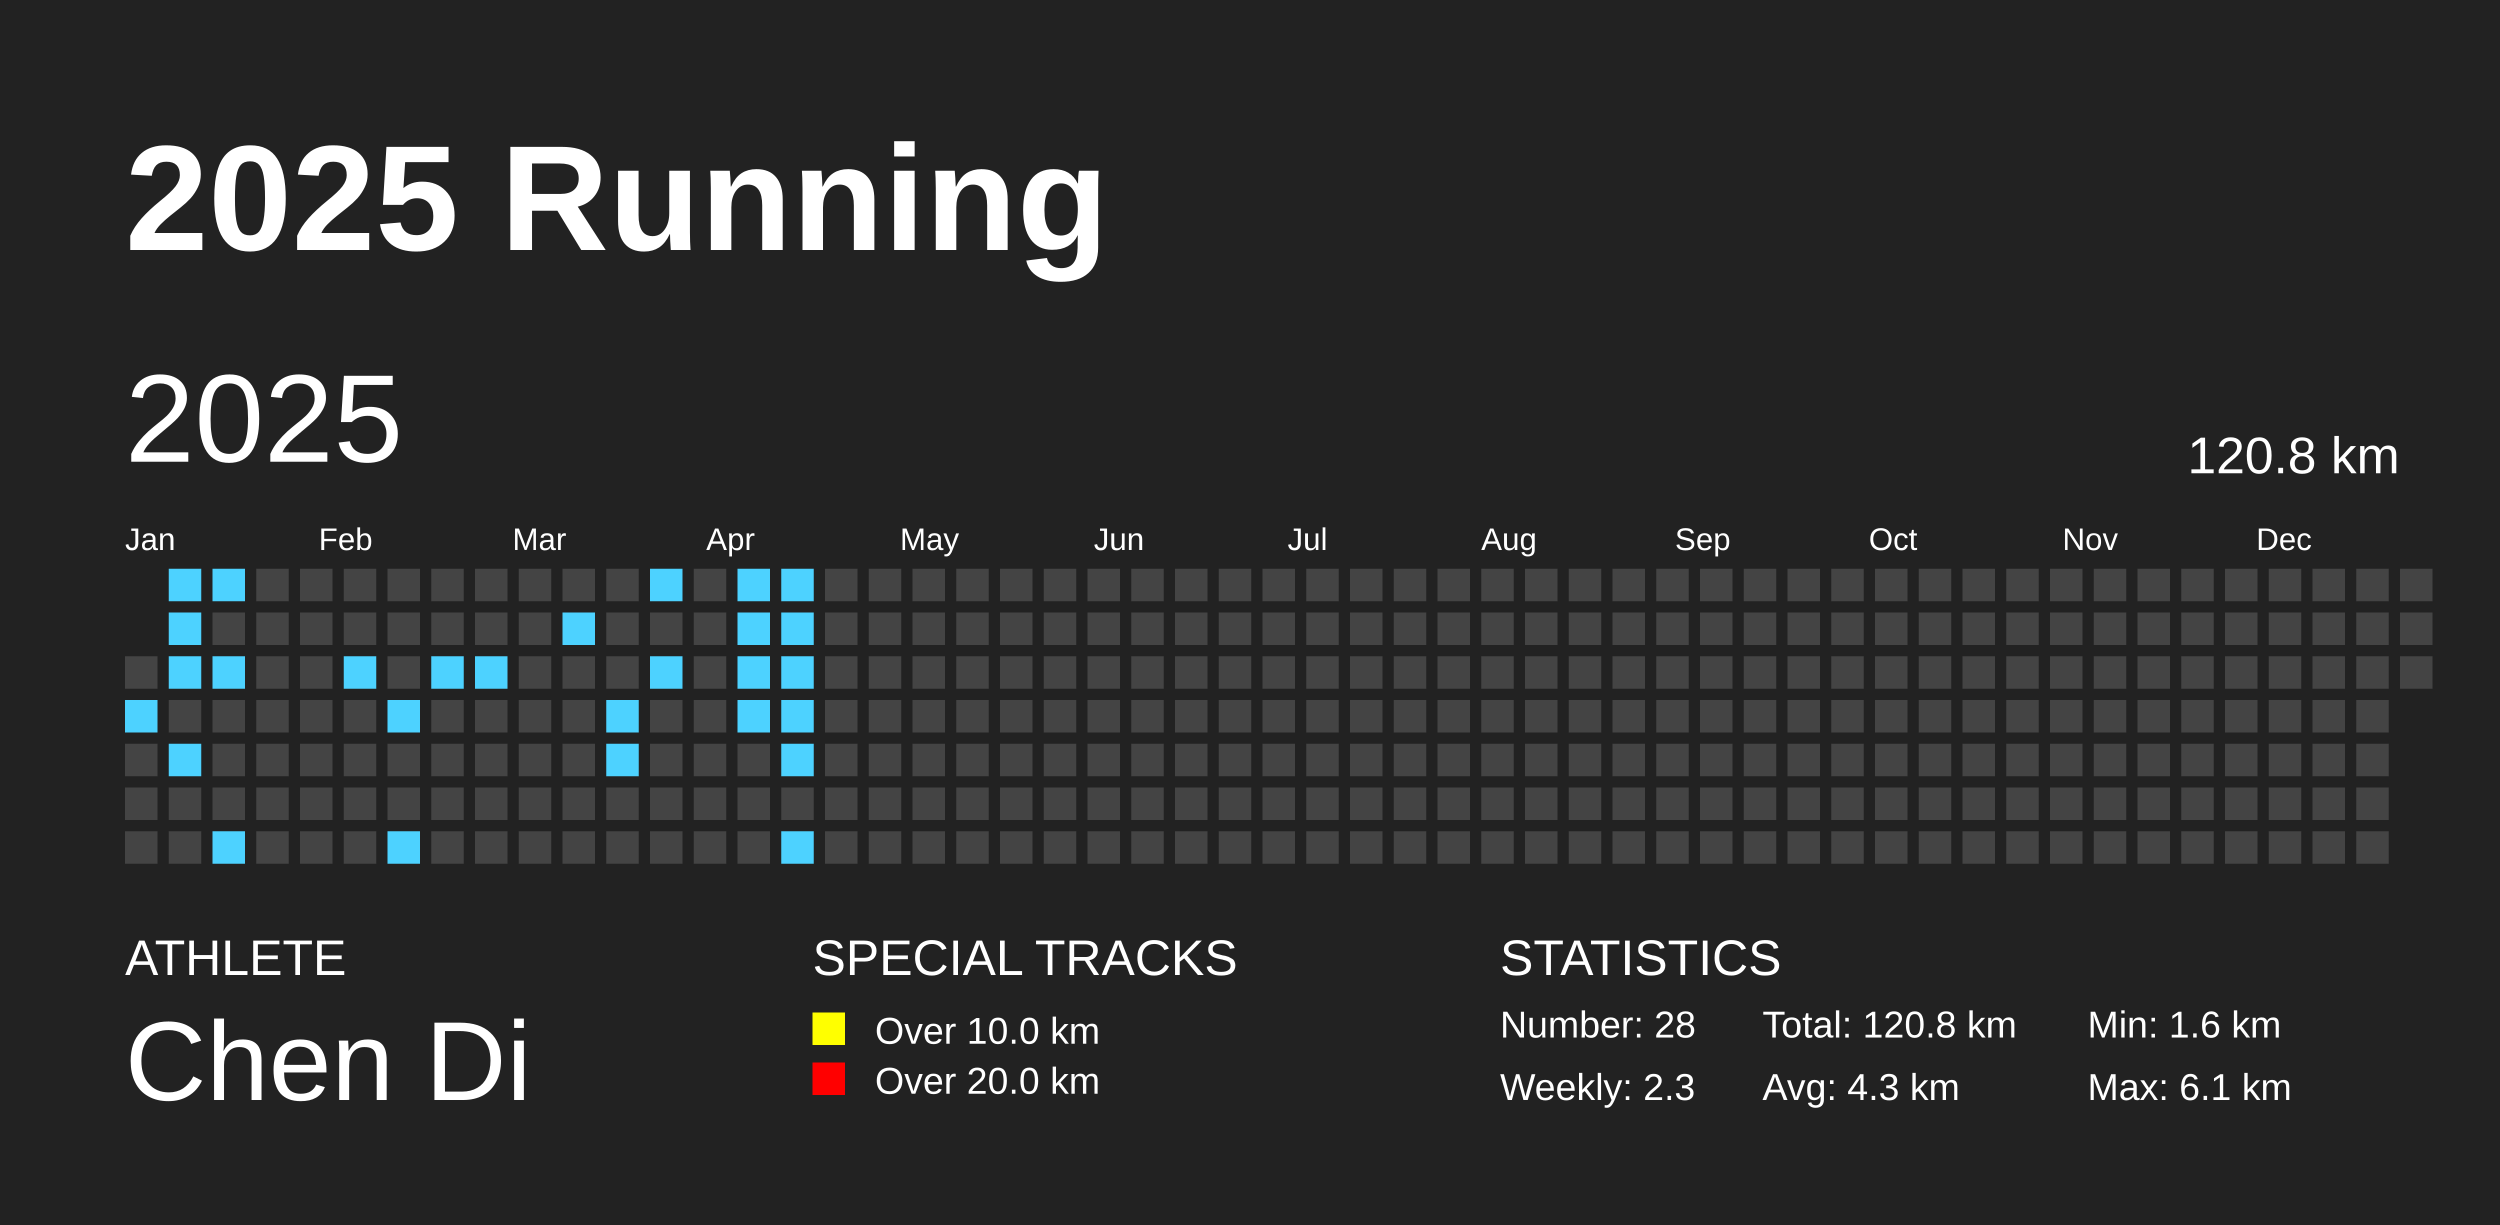
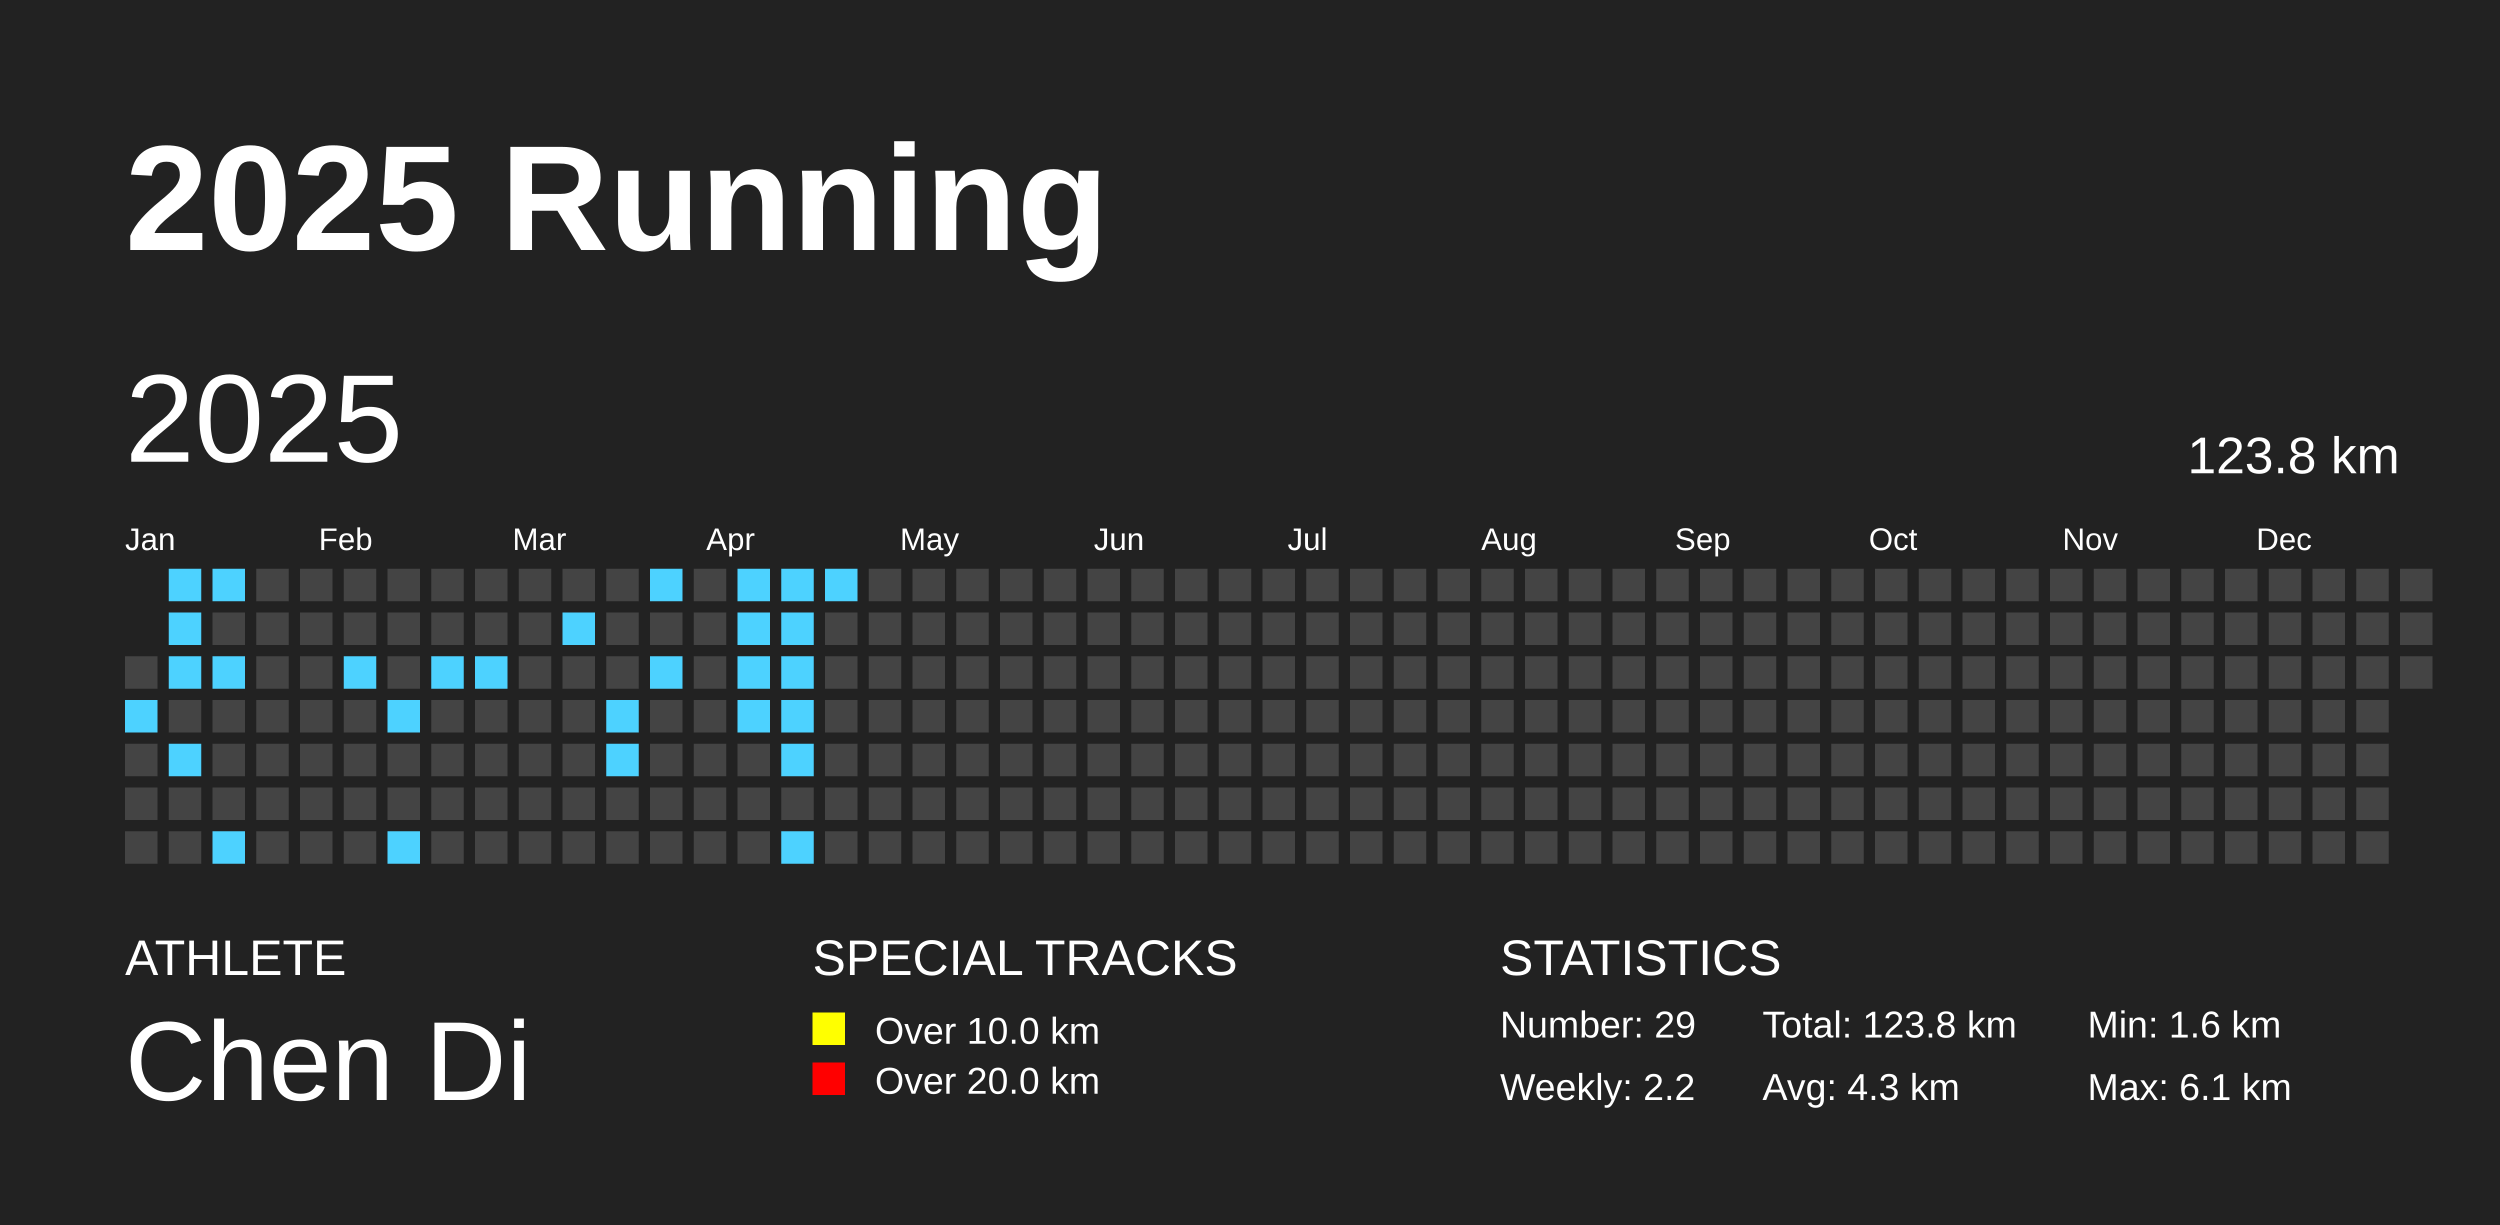
<svg xmlns="http://www.w3.org/2000/svg" baseProfile="full" height="98mm" version="1.1" viewBox="0,0,200,98" width="200mm">
  <defs />
  <rect fill="#222222" height="98" width="200" x="0" y="0" />
  <text fill="#FFFFFF" style="font-size:12px; font-family:Arial; font-weight:bold;" x="10" y="20">2025 Running</text>
  <text fill="#FFFFFF" style="font-size:4px; font-family:Arial" x="10" y="78">ATHLETE</text>
  <text fill="#FFFFFF" style="font-size:9px; font-family:Arial" x="10" y="88">Chen Di</text>
  <text fill="#FFFFFF" style="font-size:4px; font-family:Arial" x="65" y="78">SPECIAL TRACKS</text>
  <rect fill="yellow" height="2.6" width="2.6" x="65" y="81" />
  <text fill="#FFFFFF" style="font-size:3px; font-family:Arial" x="70" y="83.5">Over 10.0 km</text>
  <rect fill="red" height="2.6" width="2.6" x="65" y="85" />
  <text fill="#FFFFFF" style="font-size:3px; font-family:Arial" x="70" y="87.5">Over 20.0 km</text>
  <text fill="#FFFFFF" style="font-size:4px; font-family:Arial" x="120" y="78">STATISTICS</text>
-   <text fill="#FFFFFF" style="font-size:3px; font-family:Arial" x="120" y="83">Number: 28</text>
-   <text fill="#FFFFFF" style="font-size:3px; font-family:Arial" x="120" y="88">Weekly: 2.3</text>
-   <text fill="#FFFFFF" style="font-size:3px; font-family:Arial" x="141" y="83">Total: 120.8 km</text>
+   <text fill="#FFFFFF" style="font-size:3px; font-family:Arial" x="120" y="83">Number: 29</text>
+   <text fill="#FFFFFF" style="font-size:3px; font-family:Arial" x="120" y="88">Weekly: 2.2</text>
+   <text fill="#FFFFFF" style="font-size:3px; font-family:Arial" x="141" y="83">Total: 123.8 km</text>
  <text fill="#FFFFFF" style="font-size:3px; font-family:Arial" x="141" y="88">Avg: 4.3 km</text>
  <text fill="#FFFFFF" style="font-size:3px; font-family:Arial" x="167" y="83">Min: 1.6 km</text>
  <text fill="#FFFFFF" style="font-size:3px; font-family:Arial" x="167" y="88">Max: 6.1 km</text>
  <text dominant-baseline="hanging" fill="#FFFFFF" style="font-size:10.0px; font-family:Arial;" x="10" y="30">2025</text>
-   <text dominant-baseline="hanging" fill="#FFFFFF" style="font-size:4.125px; font-family:Arial;" x="175" y="35">120.8 km</text>
+   <text dominant-baseline="hanging" fill="#FFFFFF" style="font-size:4.125px; font-family:Arial;" x="175" y="35">123.8 km</text>
  <text fill="#FFFFFF" style="font-size:2.5px; font-family:Arial" x="10.0" y="44">Jan</text>
  <text fill="#FFFFFF" style="font-size:2.5px; font-family:Arial" x="25.5" y="44">Feb</text>
  <text fill="#FFFFFF" style="font-size:2.5px; font-family:Arial" x="41.0" y="44">Mar</text>
  <text fill="#FFFFFF" style="font-size:2.5px; font-family:Arial" x="56.5" y="44">Apr</text>
  <text fill="#FFFFFF" style="font-size:2.5px; font-family:Arial" x="72.0" y="44">May</text>
  <text fill="#FFFFFF" style="font-size:2.5px; font-family:Arial" x="87.5" y="44">Jun</text>
  <text fill="#FFFFFF" style="font-size:2.5px; font-family:Arial" x="103.0" y="44">Jul</text>
  <text fill="#FFFFFF" style="font-size:2.5px; font-family:Arial" x="118.5" y="44">Aug</text>
  <text fill="#FFFFFF" style="font-size:2.5px; font-family:Arial" x="134.0" y="44">Sep</text>
  <text fill="#FFFFFF" style="font-size:2.5px; font-family:Arial" x="149.5" y="44">Oct</text>
  <text fill="#FFFFFF" style="font-size:2.5px; font-family:Arial" x="165.0" y="44">Nov</text>
  <text fill="#FFFFFF" style="font-size:2.5px; font-family:Arial" x="180.5" y="44">Dec</text>
  <rect fill="#444444" height="2.6" width="2.6" x="10.0" y="52.5" />
  <rect fill="#4DD2FF" height="2.6" width="2.6" x="10.0" y="56.0" />
  <rect fill="#444444" height="2.6" width="2.6" x="10.0" y="59.5" />
  <rect fill="#444444" height="2.6" width="2.6" x="10.0" y="63.0" />
  <rect fill="#444444" height="2.6" width="2.6" x="10.0" y="66.5" />
  <rect fill="#4DD2FF" height="2.6" width="2.6" x="13.5" y="45.5" />
  <rect fill="#4DD2FF" height="2.6" width="2.6" x="13.5" y="49.0" />
  <rect fill="#4DD2FF" height="2.6" width="2.6" x="13.5" y="52.5" />
  <rect fill="#444444" height="2.6" width="2.6" x="13.5" y="56.0" />
  <rect fill="#4DD2FF" height="2.6" width="2.6" x="13.5" y="59.5" />
  <rect fill="#444444" height="2.6" width="2.6" x="13.5" y="63.0" />
  <rect fill="#444444" height="2.6" width="2.6" x="13.5" y="66.5" />
  <rect fill="#4DD2FF" height="2.6" width="2.6" x="17.0" y="45.5" />
  <rect fill="#444444" height="2.6" width="2.6" x="17.0" y="49.0" />
  <rect fill="#4DD2FF" height="2.6" width="2.6" x="17.0" y="52.5" />
  <rect fill="#444444" height="2.6" width="2.6" x="17.0" y="56.0" />
  <rect fill="#444444" height="2.6" width="2.6" x="17.0" y="59.5" />
  <rect fill="#444444" height="2.6" width="2.6" x="17.0" y="63.0" />
  <rect fill="#4DD2FF" height="2.6" width="2.6" x="17.0" y="66.5" />
  <rect fill="#444444" height="2.6" width="2.6" x="20.5" y="45.5" />
  <rect fill="#444444" height="2.6" width="2.6" x="20.5" y="49.0" />
  <rect fill="#444444" height="2.6" width="2.6" x="20.5" y="52.5" />
  <rect fill="#444444" height="2.6" width="2.6" x="20.5" y="56.0" />
  <rect fill="#444444" height="2.6" width="2.6" x="20.5" y="59.5" />
  <rect fill="#444444" height="2.6" width="2.6" x="20.5" y="63.0" />
  <rect fill="#444444" height="2.6" width="2.6" x="20.5" y="66.5" />
  <rect fill="#444444" height="2.6" width="2.6" x="24.0" y="45.5" />
  <rect fill="#444444" height="2.6" width="2.6" x="24.0" y="49.0" />
  <rect fill="#444444" height="2.6" width="2.6" x="24.0" y="52.5" />
  <rect fill="#444444" height="2.6" width="2.6" x="24.0" y="56.0" />
  <rect fill="#444444" height="2.6" width="2.6" x="24.0" y="59.5" />
  <rect fill="#444444" height="2.6" width="2.6" x="24.0" y="63.0" />
  <rect fill="#444444" height="2.6" width="2.6" x="24.0" y="66.5" />
  <rect fill="#444444" height="2.6" width="2.6" x="27.5" y="45.5" />
  <rect fill="#444444" height="2.6" width="2.6" x="27.5" y="49.0" />
  <rect fill="#4DD2FF" height="2.6" width="2.6" x="27.5" y="52.5" />
  <rect fill="#444444" height="2.6" width="2.6" x="27.5" y="56.0" />
  <rect fill="#444444" height="2.6" width="2.6" x="27.5" y="59.5" />
  <rect fill="#444444" height="2.6" width="2.6" x="27.5" y="63.0" />
  <rect fill="#444444" height="2.6" width="2.6" x="27.5" y="66.5" />
  <rect fill="#444444" height="2.6" width="2.6" x="31.0" y="45.5" />
  <rect fill="#444444" height="2.6" width="2.6" x="31.0" y="49.0" />
  <rect fill="#444444" height="2.6" width="2.6" x="31.0" y="52.5" />
  <rect fill="#4DD2FF" height="2.6" width="2.6" x="31.0" y="56.0" />
  <rect fill="#444444" height="2.6" width="2.6" x="31.0" y="59.5" />
  <rect fill="#444444" height="2.6" width="2.6" x="31.0" y="63.0" />
  <rect fill="#4DD2FF" height="2.6" width="2.6" x="31.0" y="66.5" />
  <rect fill="#444444" height="2.6" width="2.6" x="34.5" y="45.5" />
  <rect fill="#444444" height="2.6" width="2.6" x="34.5" y="49.0" />
  <rect fill="#4DD2FF" height="2.6" width="2.6" x="34.5" y="52.5" />
  <rect fill="#444444" height="2.6" width="2.6" x="34.5" y="56.0" />
  <rect fill="#444444" height="2.6" width="2.6" x="34.5" y="59.5" />
  <rect fill="#444444" height="2.6" width="2.6" x="34.5" y="63.0" />
  <rect fill="#444444" height="2.6" width="2.6" x="34.5" y="66.5" />
  <rect fill="#444444" height="2.6" width="2.6" x="38.0" y="45.5" />
  <rect fill="#444444" height="2.6" width="2.6" x="38.0" y="49.0" />
  <rect fill="#4DD2FF" height="2.6" width="2.6" x="38.0" y="52.5" />
  <rect fill="#444444" height="2.6" width="2.6" x="38.0" y="56.0" />
  <rect fill="#444444" height="2.6" width="2.6" x="38.0" y="59.5" />
  <rect fill="#444444" height="2.6" width="2.6" x="38.0" y="63.0" />
  <rect fill="#444444" height="2.6" width="2.6" x="38.0" y="66.5" />
  <rect fill="#444444" height="2.6" width="2.6" x="41.5" y="45.5" />
  <rect fill="#444444" height="2.6" width="2.6" x="41.5" y="49.0" />
  <rect fill="#444444" height="2.6" width="2.6" x="41.5" y="52.5" />
  <rect fill="#444444" height="2.6" width="2.6" x="41.5" y="56.0" />
  <rect fill="#444444" height="2.6" width="2.6" x="41.5" y="59.5" />
  <rect fill="#444444" height="2.6" width="2.6" x="41.5" y="63.0" />
  <rect fill="#444444" height="2.6" width="2.6" x="41.5" y="66.5" />
  <rect fill="#444444" height="2.6" width="2.6" x="45.0" y="45.5" />
  <rect fill="#4DD2FF" height="2.6" width="2.6" x="45.0" y="49.0" />
  <rect fill="#444444" height="2.6" width="2.6" x="45.0" y="52.5" />
  <rect fill="#444444" height="2.6" width="2.6" x="45.0" y="56.0" />
  <rect fill="#444444" height="2.6" width="2.6" x="45.0" y="59.5" />
  <rect fill="#444444" height="2.6" width="2.6" x="45.0" y="63.0" />
  <rect fill="#444444" height="2.6" width="2.6" x="45.0" y="66.5" />
  <rect fill="#444444" height="2.6" width="2.6" x="48.5" y="45.5" />
  <rect fill="#444444" height="2.6" width="2.6" x="48.5" y="49.0" />
  <rect fill="#444444" height="2.6" width="2.6" x="48.5" y="52.5" />
  <rect fill="#4DD2FF" height="2.6" width="2.6" x="48.5" y="56.0" />
  <rect fill="#4DD2FF" height="2.6" width="2.6" x="48.5" y="59.5" />
  <rect fill="#444444" height="2.6" width="2.6" x="48.5" y="63.0" />
  <rect fill="#444444" height="2.6" width="2.6" x="48.5" y="66.5" />
  <rect fill="#4DD2FF" height="2.6" width="2.6" x="52.0" y="45.5" />
  <rect fill="#444444" height="2.6" width="2.6" x="52.0" y="49.0" />
  <rect fill="#4DD2FF" height="2.6" width="2.6" x="52.0" y="52.5" />
  <rect fill="#444444" height="2.6" width="2.6" x="52.0" y="56.0" />
  <rect fill="#444444" height="2.6" width="2.6" x="52.0" y="59.5" />
  <rect fill="#444444" height="2.6" width="2.6" x="52.0" y="63.0" />
  <rect fill="#444444" height="2.6" width="2.6" x="52.0" y="66.5" />
  <rect fill="#444444" height="2.6" width="2.6" x="55.5" y="45.5" />
  <rect fill="#444444" height="2.6" width="2.6" x="55.5" y="49.0" />
  <rect fill="#444444" height="2.6" width="2.6" x="55.5" y="52.5" />
  <rect fill="#444444" height="2.6" width="2.6" x="55.5" y="56.0" />
  <rect fill="#444444" height="2.6" width="2.6" x="55.5" y="59.5" />
  <rect fill="#444444" height="2.6" width="2.6" x="55.5" y="63.0" />
  <rect fill="#444444" height="2.6" width="2.6" x="55.5" y="66.5" />
  <rect fill="#4DD2FF" height="2.6" width="2.6" x="59.0" y="45.5" />
  <rect fill="#4DD2FF" height="2.6" width="2.6" x="59.0" y="49.0" />
  <rect fill="#4DD2FF" height="2.6" width="2.6" x="59.0" y="52.5" />
  <rect fill="#4DD2FF" height="2.6" width="2.6" x="59.0" y="56.0" />
  <rect fill="#444444" height="2.6" width="2.6" x="59.0" y="59.5" />
  <rect fill="#444444" height="2.6" width="2.6" x="59.0" y="63.0" />
  <rect fill="#444444" height="2.6" width="2.6" x="59.0" y="66.5" />
  <rect fill="#4DD2FF" height="2.6" width="2.6" x="62.5" y="45.5" />
  <rect fill="#4DD2FF" height="2.6" width="2.6" x="62.5" y="49.0" />
  <rect fill="#4DD2FF" height="2.6" width="2.6" x="62.5" y="52.5" />
  <rect fill="#4DD2FF" height="2.6" width="2.6" x="62.5" y="56.0" />
  <rect fill="#4DD2FF" height="2.6" width="2.6" x="62.5" y="59.5" />
  <rect fill="#444444" height="2.6" width="2.6" x="62.5" y="63.0" />
  <rect fill="#4DD2FF" height="2.6" width="2.6" x="62.5" y="66.5" />
-   <rect fill="#444444" height="2.6" width="2.6" x="66.0" y="45.5" />
+   <rect fill="#4DD2FF" height="2.6" width="2.6" x="66.0" y="45.5" />
  <rect fill="#444444" height="2.6" width="2.6" x="66.0" y="49.0" />
  <rect fill="#444444" height="2.6" width="2.6" x="66.0" y="52.5" />
  <rect fill="#444444" height="2.6" width="2.6" x="66.0" y="56.0" />
  <rect fill="#444444" height="2.6" width="2.6" x="66.0" y="59.5" />
  <rect fill="#444444" height="2.6" width="2.6" x="66.0" y="63.0" />
  <rect fill="#444444" height="2.6" width="2.6" x="66.0" y="66.5" />
  <rect fill="#444444" height="2.6" width="2.6" x="69.5" y="45.5" />
  <rect fill="#444444" height="2.6" width="2.6" x="69.5" y="49.0" />
  <rect fill="#444444" height="2.6" width="2.6" x="69.5" y="52.5" />
  <rect fill="#444444" height="2.6" width="2.6" x="69.5" y="56.0" />
  <rect fill="#444444" height="2.6" width="2.6" x="69.5" y="59.5" />
  <rect fill="#444444" height="2.6" width="2.6" x="69.5" y="63.0" />
  <rect fill="#444444" height="2.6" width="2.6" x="69.5" y="66.5" />
  <rect fill="#444444" height="2.6" width="2.6" x="73.0" y="45.5" />
  <rect fill="#444444" height="2.6" width="2.6" x="73.0" y="49.0" />
  <rect fill="#444444" height="2.6" width="2.6" x="73.0" y="52.5" />
  <rect fill="#444444" height="2.6" width="2.6" x="73.0" y="56.0" />
  <rect fill="#444444" height="2.6" width="2.6" x="73.0" y="59.5" />
  <rect fill="#444444" height="2.6" width="2.6" x="73.0" y="63.0" />
  <rect fill="#444444" height="2.6" width="2.6" x="73.0" y="66.5" />
  <rect fill="#444444" height="2.6" width="2.6" x="76.5" y="45.5" />
  <rect fill="#444444" height="2.6" width="2.6" x="76.5" y="49.0" />
  <rect fill="#444444" height="2.6" width="2.6" x="76.5" y="52.5" />
  <rect fill="#444444" height="2.6" width="2.6" x="76.5" y="56.0" />
  <rect fill="#444444" height="2.6" width="2.6" x="76.5" y="59.5" />
  <rect fill="#444444" height="2.6" width="2.6" x="76.5" y="63.0" />
  <rect fill="#444444" height="2.6" width="2.6" x="76.5" y="66.5" />
  <rect fill="#444444" height="2.6" width="2.6" x="80.0" y="45.5" />
  <rect fill="#444444" height="2.6" width="2.6" x="80.0" y="49.0" />
  <rect fill="#444444" height="2.6" width="2.6" x="80.0" y="52.5" />
  <rect fill="#444444" height="2.6" width="2.6" x="80.0" y="56.0" />
  <rect fill="#444444" height="2.6" width="2.6" x="80.0" y="59.5" />
  <rect fill="#444444" height="2.6" width="2.6" x="80.0" y="63.0" />
  <rect fill="#444444" height="2.6" width="2.6" x="80.0" y="66.5" />
  <rect fill="#444444" height="2.6" width="2.6" x="83.5" y="45.5" />
  <rect fill="#444444" height="2.6" width="2.6" x="83.5" y="49.0" />
  <rect fill="#444444" height="2.6" width="2.6" x="83.5" y="52.5" />
  <rect fill="#444444" height="2.6" width="2.6" x="83.5" y="56.0" />
  <rect fill="#444444" height="2.6" width="2.6" x="83.5" y="59.5" />
  <rect fill="#444444" height="2.6" width="2.6" x="83.5" y="63.0" />
  <rect fill="#444444" height="2.6" width="2.6" x="83.5" y="66.5" />
  <rect fill="#444444" height="2.6" width="2.6" x="87.0" y="45.5" />
  <rect fill="#444444" height="2.6" width="2.6" x="87.0" y="49.0" />
  <rect fill="#444444" height="2.6" width="2.6" x="87.0" y="52.5" />
  <rect fill="#444444" height="2.6" width="2.6" x="87.0" y="56.0" />
  <rect fill="#444444" height="2.6" width="2.6" x="87.0" y="59.5" />
  <rect fill="#444444" height="2.6" width="2.6" x="87.0" y="63.0" />
  <rect fill="#444444" height="2.6" width="2.6" x="87.0" y="66.5" />
  <rect fill="#444444" height="2.6" width="2.6" x="90.5" y="45.5" />
  <rect fill="#444444" height="2.6" width="2.6" x="90.5" y="49.0" />
  <rect fill="#444444" height="2.6" width="2.6" x="90.5" y="52.5" />
  <rect fill="#444444" height="2.6" width="2.6" x="90.5" y="56.0" />
  <rect fill="#444444" height="2.6" width="2.6" x="90.5" y="59.5" />
  <rect fill="#444444" height="2.6" width="2.6" x="90.5" y="63.0" />
  <rect fill="#444444" height="2.6" width="2.6" x="90.5" y="66.5" />
  <rect fill="#444444" height="2.6" width="2.6" x="94.0" y="45.5" />
  <rect fill="#444444" height="2.6" width="2.6" x="94.0" y="49.0" />
  <rect fill="#444444" height="2.6" width="2.6" x="94.0" y="52.5" />
  <rect fill="#444444" height="2.6" width="2.6" x="94.0" y="56.0" />
  <rect fill="#444444" height="2.6" width="2.6" x="94.0" y="59.5" />
  <rect fill="#444444" height="2.6" width="2.6" x="94.0" y="63.0" />
  <rect fill="#444444" height="2.6" width="2.6" x="94.0" y="66.5" />
  <rect fill="#444444" height="2.6" width="2.6" x="97.5" y="45.5" />
  <rect fill="#444444" height="2.6" width="2.6" x="97.5" y="49.0" />
  <rect fill="#444444" height="2.6" width="2.6" x="97.5" y="52.5" />
  <rect fill="#444444" height="2.6" width="2.6" x="97.5" y="56.0" />
  <rect fill="#444444" height="2.6" width="2.6" x="97.5" y="59.5" />
  <rect fill="#444444" height="2.6" width="2.6" x="97.5" y="63.0" />
  <rect fill="#444444" height="2.6" width="2.6" x="97.5" y="66.5" />
  <rect fill="#444444" height="2.6" width="2.6" x="101.0" y="45.5" />
  <rect fill="#444444" height="2.6" width="2.6" x="101.0" y="49.0" />
  <rect fill="#444444" height="2.6" width="2.6" x="101.0" y="52.5" />
  <rect fill="#444444" height="2.6" width="2.6" x="101.0" y="56.0" />
  <rect fill="#444444" height="2.6" width="2.6" x="101.0" y="59.5" />
  <rect fill="#444444" height="2.6" width="2.6" x="101.0" y="63.0" />
  <rect fill="#444444" height="2.6" width="2.6" x="101.0" y="66.5" />
  <rect fill="#444444" height="2.6" width="2.6" x="104.5" y="45.5" />
  <rect fill="#444444" height="2.6" width="2.6" x="104.5" y="49.0" />
  <rect fill="#444444" height="2.6" width="2.6" x="104.5" y="52.5" />
  <rect fill="#444444" height="2.6" width="2.6" x="104.5" y="56.0" />
  <rect fill="#444444" height="2.6" width="2.6" x="104.5" y="59.5" />
  <rect fill="#444444" height="2.6" width="2.6" x="104.5" y="63.0" />
  <rect fill="#444444" height="2.6" width="2.6" x="104.5" y="66.5" />
  <rect fill="#444444" height="2.6" width="2.6" x="108.0" y="45.5" />
  <rect fill="#444444" height="2.6" width="2.6" x="108.0" y="49.0" />
  <rect fill="#444444" height="2.6" width="2.6" x="108.0" y="52.5" />
  <rect fill="#444444" height="2.6" width="2.6" x="108.0" y="56.0" />
  <rect fill="#444444" height="2.6" width="2.6" x="108.0" y="59.5" />
  <rect fill="#444444" height="2.6" width="2.6" x="108.0" y="63.0" />
  <rect fill="#444444" height="2.6" width="2.6" x="108.0" y="66.5" />
  <rect fill="#444444" height="2.6" width="2.6" x="111.5" y="45.5" />
  <rect fill="#444444" height="2.6" width="2.6" x="111.5" y="49.0" />
  <rect fill="#444444" height="2.6" width="2.6" x="111.5" y="52.5" />
  <rect fill="#444444" height="2.6" width="2.6" x="111.5" y="56.0" />
  <rect fill="#444444" height="2.6" width="2.6" x="111.5" y="59.5" />
  <rect fill="#444444" height="2.6" width="2.6" x="111.5" y="63.0" />
  <rect fill="#444444" height="2.6" width="2.6" x="111.5" y="66.5" />
  <rect fill="#444444" height="2.6" width="2.6" x="115.0" y="45.5" />
  <rect fill="#444444" height="2.6" width="2.6" x="115.0" y="49.0" />
  <rect fill="#444444" height="2.6" width="2.6" x="115.0" y="52.5" />
  <rect fill="#444444" height="2.6" width="2.6" x="115.0" y="56.0" />
  <rect fill="#444444" height="2.6" width="2.6" x="115.0" y="59.5" />
  <rect fill="#444444" height="2.6" width="2.6" x="115.0" y="63.0" />
  <rect fill="#444444" height="2.6" width="2.6" x="115.0" y="66.5" />
  <rect fill="#444444" height="2.6" width="2.6" x="118.5" y="45.5" />
  <rect fill="#444444" height="2.6" width="2.6" x="118.5" y="49.0" />
  <rect fill="#444444" height="2.6" width="2.6" x="118.5" y="52.5" />
  <rect fill="#444444" height="2.6" width="2.6" x="118.5" y="56.0" />
  <rect fill="#444444" height="2.6" width="2.6" x="118.5" y="59.5" />
  <rect fill="#444444" height="2.6" width="2.6" x="118.5" y="63.0" />
  <rect fill="#444444" height="2.6" width="2.6" x="118.5" y="66.5" />
  <rect fill="#444444" height="2.6" width="2.6" x="122.0" y="45.5" />
  <rect fill="#444444" height="2.6" width="2.6" x="122.0" y="49.0" />
  <rect fill="#444444" height="2.6" width="2.6" x="122.0" y="52.5" />
  <rect fill="#444444" height="2.6" width="2.6" x="122.0" y="56.0" />
  <rect fill="#444444" height="2.6" width="2.6" x="122.0" y="59.5" />
  <rect fill="#444444" height="2.6" width="2.6" x="122.0" y="63.0" />
  <rect fill="#444444" height="2.6" width="2.6" x="122.0" y="66.5" />
  <rect fill="#444444" height="2.6" width="2.6" x="125.5" y="45.5" />
  <rect fill="#444444" height="2.6" width="2.6" x="125.5" y="49.0" />
  <rect fill="#444444" height="2.6" width="2.6" x="125.5" y="52.5" />
  <rect fill="#444444" height="2.6" width="2.6" x="125.5" y="56.0" />
  <rect fill="#444444" height="2.6" width="2.6" x="125.5" y="59.5" />
  <rect fill="#444444" height="2.6" width="2.6" x="125.5" y="63.0" />
  <rect fill="#444444" height="2.6" width="2.6" x="125.5" y="66.5" />
  <rect fill="#444444" height="2.6" width="2.6" x="129.0" y="45.5" />
  <rect fill="#444444" height="2.6" width="2.6" x="129.0" y="49.0" />
  <rect fill="#444444" height="2.6" width="2.6" x="129.0" y="52.5" />
  <rect fill="#444444" height="2.6" width="2.6" x="129.0" y="56.0" />
  <rect fill="#444444" height="2.6" width="2.6" x="129.0" y="59.5" />
  <rect fill="#444444" height="2.6" width="2.6" x="129.0" y="63.0" />
  <rect fill="#444444" height="2.6" width="2.6" x="129.0" y="66.5" />
  <rect fill="#444444" height="2.6" width="2.6" x="132.5" y="45.5" />
  <rect fill="#444444" height="2.6" width="2.6" x="132.5" y="49.0" />
  <rect fill="#444444" height="2.6" width="2.6" x="132.5" y="52.5" />
  <rect fill="#444444" height="2.6" width="2.6" x="132.5" y="56.0" />
  <rect fill="#444444" height="2.6" width="2.6" x="132.5" y="59.5" />
  <rect fill="#444444" height="2.6" width="2.6" x="132.5" y="63.0" />
  <rect fill="#444444" height="2.6" width="2.6" x="132.5" y="66.5" />
  <rect fill="#444444" height="2.6" width="2.6" x="136.0" y="45.5" />
  <rect fill="#444444" height="2.6" width="2.6" x="136.0" y="49.0" />
  <rect fill="#444444" height="2.6" width="2.6" x="136.0" y="52.5" />
  <rect fill="#444444" height="2.6" width="2.6" x="136.0" y="56.0" />
  <rect fill="#444444" height="2.6" width="2.6" x="136.0" y="59.5" />
  <rect fill="#444444" height="2.6" width="2.6" x="136.0" y="63.0" />
  <rect fill="#444444" height="2.6" width="2.6" x="136.0" y="66.5" />
  <rect fill="#444444" height="2.6" width="2.6" x="139.5" y="45.5" />
  <rect fill="#444444" height="2.6" width="2.6" x="139.5" y="49.0" />
  <rect fill="#444444" height="2.6" width="2.6" x="139.5" y="52.5" />
  <rect fill="#444444" height="2.6" width="2.6" x="139.5" y="56.0" />
  <rect fill="#444444" height="2.6" width="2.6" x="139.5" y="59.5" />
  <rect fill="#444444" height="2.6" width="2.6" x="139.5" y="63.0" />
  <rect fill="#444444" height="2.6" width="2.6" x="139.5" y="66.5" />
  <rect fill="#444444" height="2.6" width="2.6" x="143.0" y="45.5" />
  <rect fill="#444444" height="2.6" width="2.6" x="143.0" y="49.0" />
  <rect fill="#444444" height="2.6" width="2.6" x="143.0" y="52.5" />
  <rect fill="#444444" height="2.6" width="2.6" x="143.0" y="56.0" />
  <rect fill="#444444" height="2.6" width="2.6" x="143.0" y="59.5" />
  <rect fill="#444444" height="2.6" width="2.6" x="143.0" y="63.0" />
  <rect fill="#444444" height="2.6" width="2.6" x="143.0" y="66.5" />
  <rect fill="#444444" height="2.6" width="2.6" x="146.5" y="45.5" />
  <rect fill="#444444" height="2.6" width="2.6" x="146.5" y="49.0" />
  <rect fill="#444444" height="2.6" width="2.6" x="146.5" y="52.5" />
  <rect fill="#444444" height="2.6" width="2.6" x="146.5" y="56.0" />
  <rect fill="#444444" height="2.6" width="2.6" x="146.5" y="59.5" />
  <rect fill="#444444" height="2.6" width="2.6" x="146.5" y="63.0" />
  <rect fill="#444444" height="2.6" width="2.6" x="146.5" y="66.5" />
  <rect fill="#444444" height="2.6" width="2.6" x="150.0" y="45.5" />
  <rect fill="#444444" height="2.6" width="2.6" x="150.0" y="49.0" />
  <rect fill="#444444" height="2.6" width="2.6" x="150.0" y="52.5" />
  <rect fill="#444444" height="2.6" width="2.6" x="150.0" y="56.0" />
  <rect fill="#444444" height="2.6" width="2.6" x="150.0" y="59.5" />
  <rect fill="#444444" height="2.6" width="2.6" x="150.0" y="63.0" />
  <rect fill="#444444" height="2.6" width="2.6" x="150.0" y="66.5" />
  <rect fill="#444444" height="2.6" width="2.6" x="153.5" y="45.5" />
  <rect fill="#444444" height="2.6" width="2.6" x="153.5" y="49.0" />
  <rect fill="#444444" height="2.6" width="2.6" x="153.5" y="52.5" />
  <rect fill="#444444" height="2.6" width="2.6" x="153.5" y="56.0" />
  <rect fill="#444444" height="2.6" width="2.6" x="153.5" y="59.5" />
  <rect fill="#444444" height="2.6" width="2.6" x="153.5" y="63.0" />
  <rect fill="#444444" height="2.6" width="2.6" x="153.5" y="66.5" />
  <rect fill="#444444" height="2.6" width="2.6" x="157.0" y="45.5" />
  <rect fill="#444444" height="2.6" width="2.6" x="157.0" y="49.0" />
  <rect fill="#444444" height="2.6" width="2.6" x="157.0" y="52.5" />
  <rect fill="#444444" height="2.6" width="2.6" x="157.0" y="56.0" />
  <rect fill="#444444" height="2.6" width="2.6" x="157.0" y="59.5" />
  <rect fill="#444444" height="2.6" width="2.6" x="157.0" y="63.0" />
  <rect fill="#444444" height="2.6" width="2.6" x="157.0" y="66.5" />
  <rect fill="#444444" height="2.6" width="2.6" x="160.5" y="45.5" />
  <rect fill="#444444" height="2.6" width="2.6" x="160.5" y="49.0" />
  <rect fill="#444444" height="2.6" width="2.6" x="160.5" y="52.5" />
  <rect fill="#444444" height="2.6" width="2.6" x="160.5" y="56.0" />
  <rect fill="#444444" height="2.6" width="2.6" x="160.5" y="59.5" />
  <rect fill="#444444" height="2.6" width="2.6" x="160.5" y="63.0" />
  <rect fill="#444444" height="2.6" width="2.6" x="160.5" y="66.5" />
  <rect fill="#444444" height="2.6" width="2.6" x="164.0" y="45.5" />
  <rect fill="#444444" height="2.6" width="2.6" x="164.0" y="49.0" />
  <rect fill="#444444" height="2.6" width="2.6" x="164.0" y="52.5" />
  <rect fill="#444444" height="2.6" width="2.6" x="164.0" y="56.0" />
  <rect fill="#444444" height="2.6" width="2.6" x="164.0" y="59.5" />
  <rect fill="#444444" height="2.6" width="2.6" x="164.0" y="63.0" />
  <rect fill="#444444" height="2.6" width="2.6" x="164.0" y="66.5" />
  <rect fill="#444444" height="2.6" width="2.6" x="167.5" y="45.5" />
  <rect fill="#444444" height="2.6" width="2.6" x="167.5" y="49.0" />
  <rect fill="#444444" height="2.6" width="2.6" x="167.5" y="52.5" />
  <rect fill="#444444" height="2.6" width="2.6" x="167.5" y="56.0" />
  <rect fill="#444444" height="2.6" width="2.6" x="167.5" y="59.5" />
  <rect fill="#444444" height="2.6" width="2.6" x="167.5" y="63.0" />
  <rect fill="#444444" height="2.6" width="2.6" x="167.5" y="66.5" />
  <rect fill="#444444" height="2.6" width="2.6" x="171.0" y="45.5" />
  <rect fill="#444444" height="2.6" width="2.6" x="171.0" y="49.0" />
  <rect fill="#444444" height="2.6" width="2.6" x="171.0" y="52.5" />
  <rect fill="#444444" height="2.6" width="2.6" x="171.0" y="56.0" />
  <rect fill="#444444" height="2.6" width="2.6" x="171.0" y="59.5" />
  <rect fill="#444444" height="2.6" width="2.6" x="171.0" y="63.0" />
  <rect fill="#444444" height="2.6" width="2.6" x="171.0" y="66.5" />
  <rect fill="#444444" height="2.6" width="2.6" x="174.5" y="45.5" />
  <rect fill="#444444" height="2.6" width="2.6" x="174.5" y="49.0" />
  <rect fill="#444444" height="2.6" width="2.6" x="174.5" y="52.5" />
  <rect fill="#444444" height="2.6" width="2.6" x="174.5" y="56.0" />
  <rect fill="#444444" height="2.6" width="2.6" x="174.5" y="59.5" />
  <rect fill="#444444" height="2.6" width="2.6" x="174.5" y="63.0" />
  <rect fill="#444444" height="2.6" width="2.6" x="174.5" y="66.5" />
  <rect fill="#444444" height="2.6" width="2.6" x="178.0" y="45.5" />
  <rect fill="#444444" height="2.6" width="2.6" x="178.0" y="49.0" />
  <rect fill="#444444" height="2.6" width="2.6" x="178.0" y="52.5" />
  <rect fill="#444444" height="2.6" width="2.6" x="178.0" y="56.0" />
  <rect fill="#444444" height="2.6" width="2.6" x="178.0" y="59.5" />
  <rect fill="#444444" height="2.6" width="2.6" x="178.0" y="63.0" />
  <rect fill="#444444" height="2.6" width="2.6" x="178.0" y="66.5" />
  <rect fill="#444444" height="2.6" width="2.6" x="181.5" y="45.5" />
  <rect fill="#444444" height="2.6" width="2.6" x="181.5" y="49.0" />
  <rect fill="#444444" height="2.6" width="2.6" x="181.5" y="52.5" />
  <rect fill="#444444" height="2.6" width="2.6" x="181.5" y="56.0" />
  <rect fill="#444444" height="2.6" width="2.6" x="181.5" y="59.5" />
  <rect fill="#444444" height="2.6" width="2.6" x="181.5" y="63.0" />
  <rect fill="#444444" height="2.6" width="2.6" x="181.5" y="66.5" />
  <rect fill="#444444" height="2.6" width="2.6" x="185.0" y="45.5" />
  <rect fill="#444444" height="2.6" width="2.6" x="185.0" y="49.0" />
  <rect fill="#444444" height="2.6" width="2.6" x="185.0" y="52.5" />
  <rect fill="#444444" height="2.6" width="2.6" x="185.0" y="56.0" />
  <rect fill="#444444" height="2.6" width="2.6" x="185.0" y="59.5" />
  <rect fill="#444444" height="2.6" width="2.6" x="185.0" y="63.0" />
  <rect fill="#444444" height="2.6" width="2.6" x="185.0" y="66.5" />
  <rect fill="#444444" height="2.6" width="2.6" x="188.5" y="45.5" />
  <rect fill="#444444" height="2.6" width="2.6" x="188.5" y="49.0" />
  <rect fill="#444444" height="2.6" width="2.6" x="188.5" y="52.5" />
  <rect fill="#444444" height="2.6" width="2.6" x="188.5" y="56.0" />
  <rect fill="#444444" height="2.6" width="2.6" x="188.5" y="59.5" />
  <rect fill="#444444" height="2.6" width="2.6" x="188.5" y="63.0" />
  <rect fill="#444444" height="2.6" width="2.6" x="188.5" y="66.5" />
  <rect fill="#444444" height="2.6" width="2.6" x="192.0" y="45.5" />
  <rect fill="#444444" height="2.6" width="2.6" x="192.0" y="49.0" />
  <rect fill="#444444" height="2.6" width="2.6" x="192.0" y="52.5" />
</svg>
